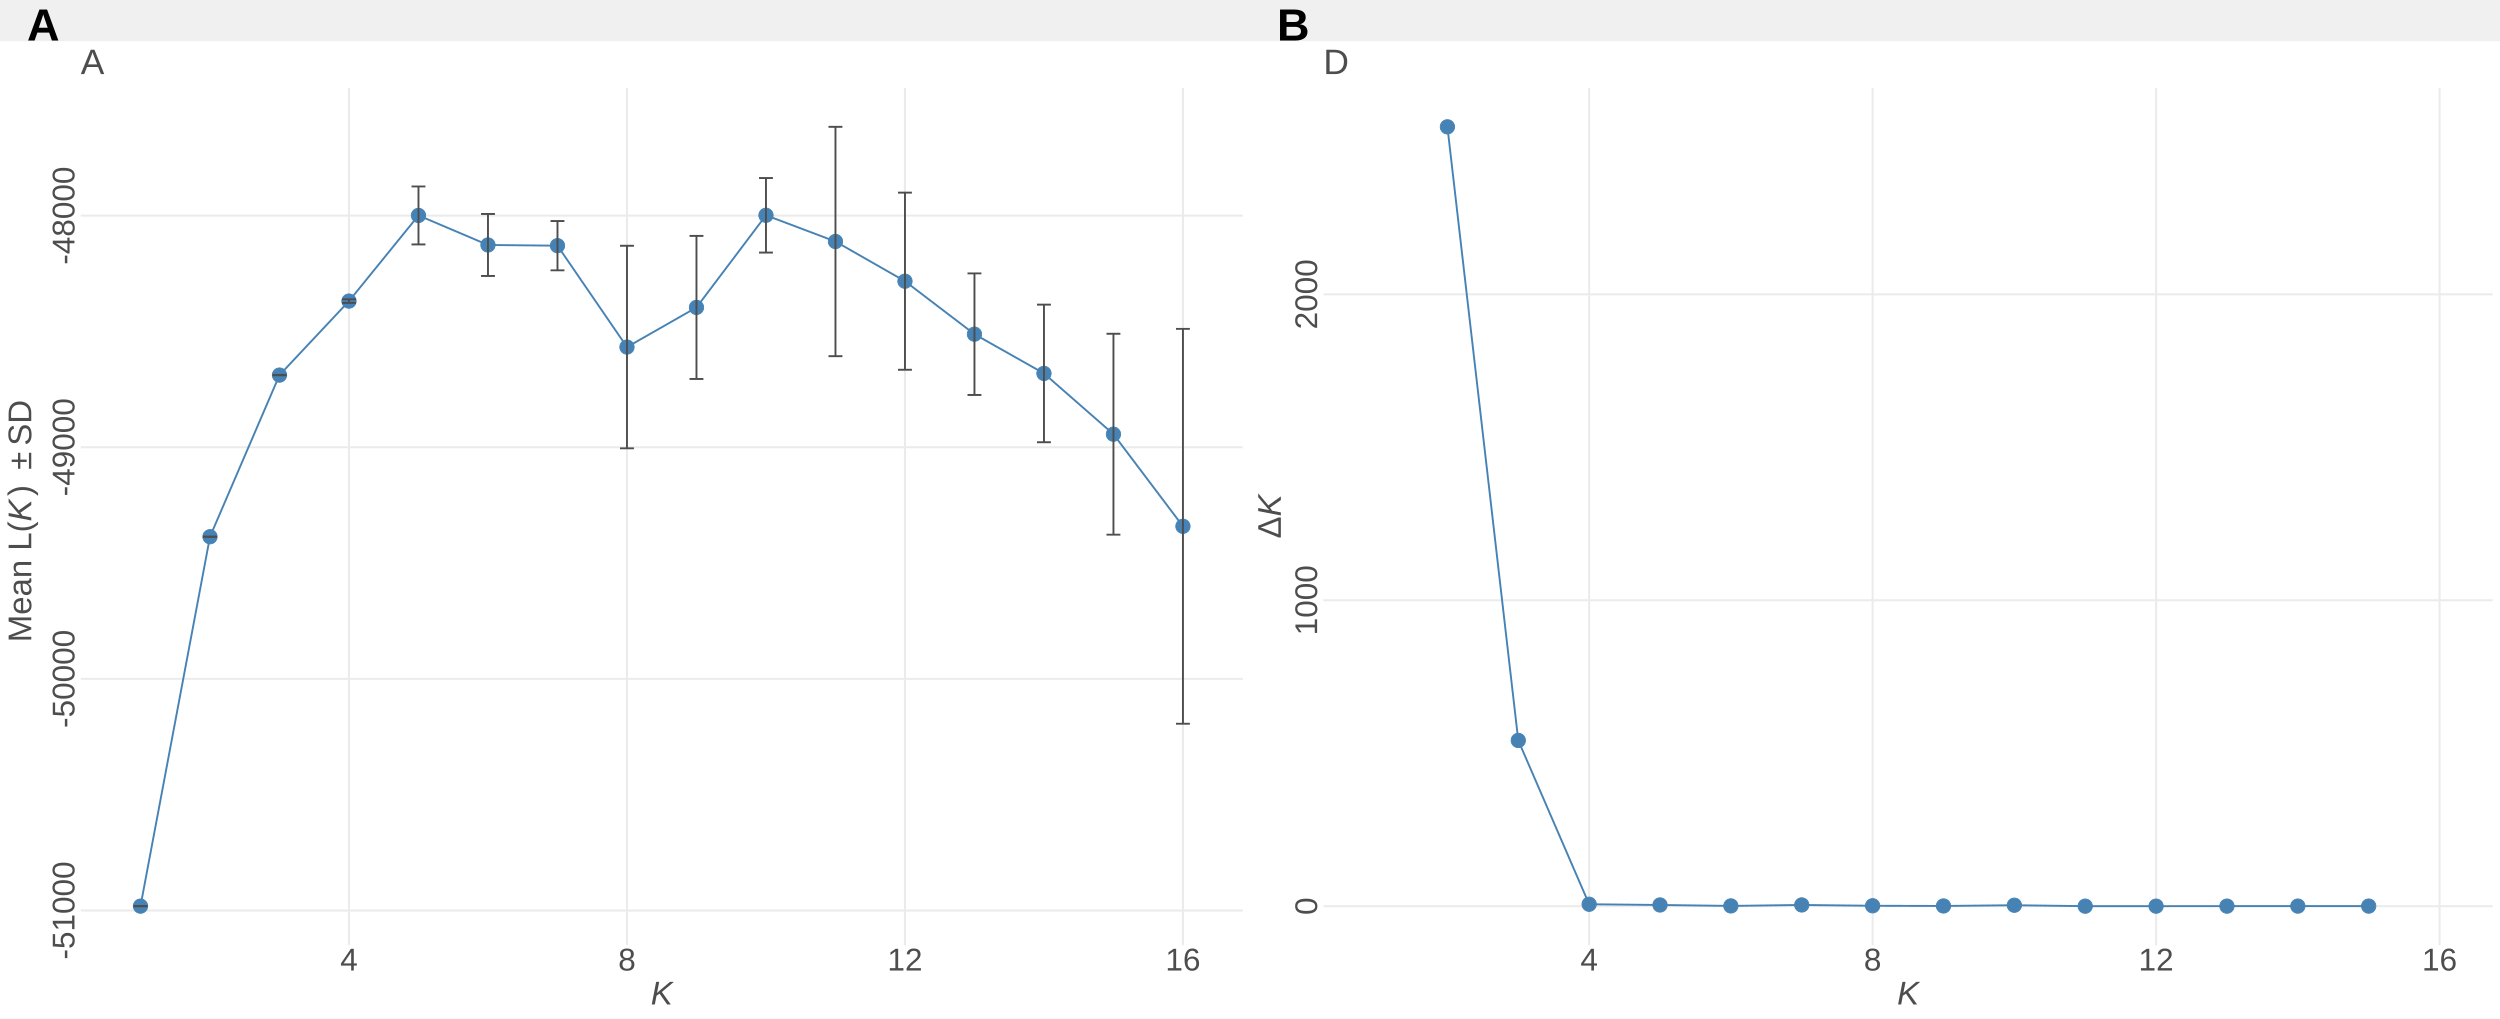
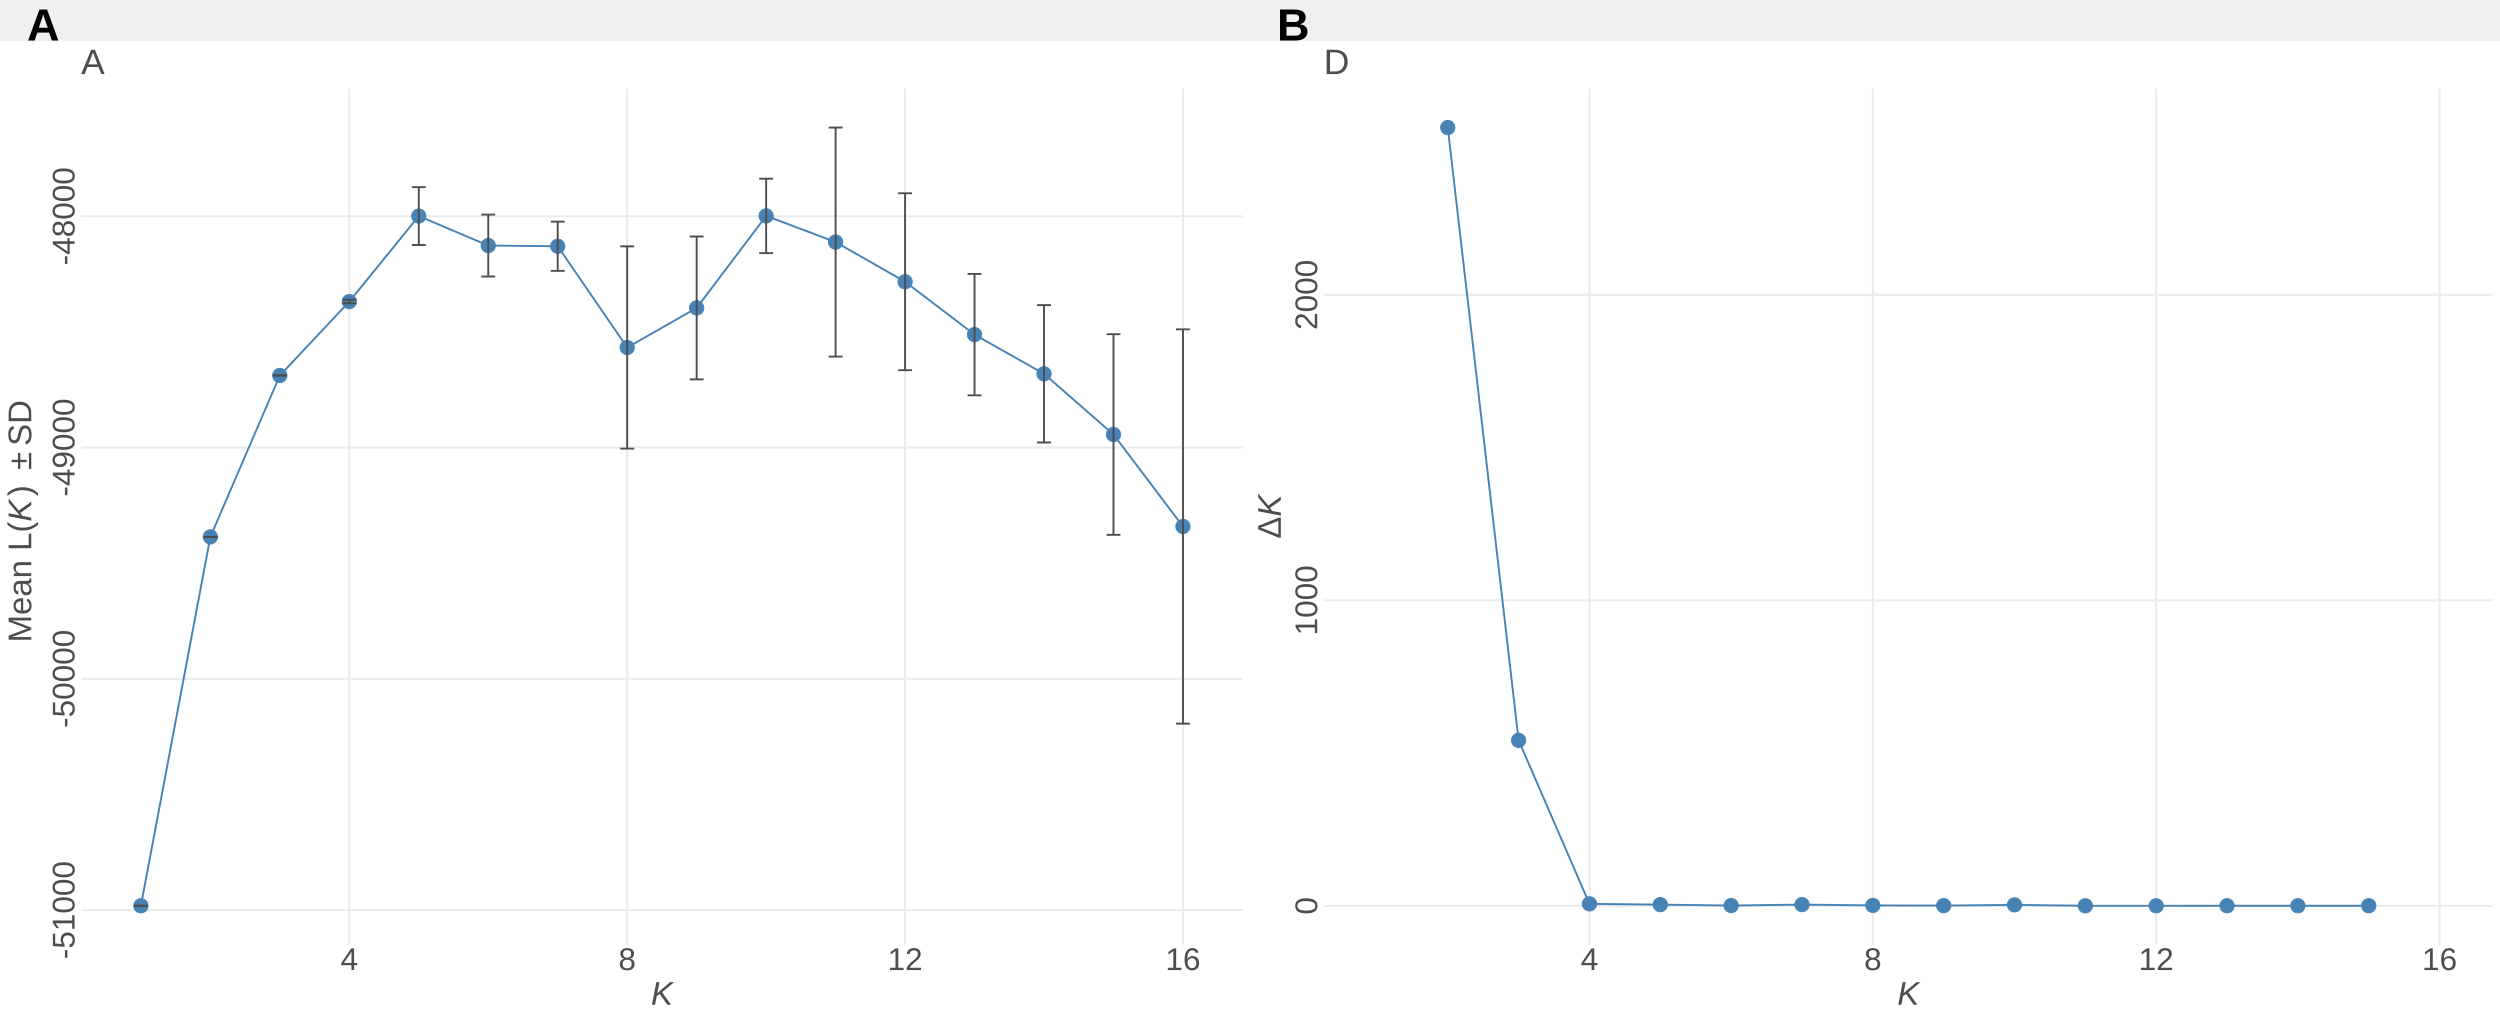
<svg xmlns="http://www.w3.org/2000/svg" width="1944.00pt" height="792.00pt" viewBox="0 0 1944.00 792.00">
  <g class="svglite">
    <defs>
      <style type="text/css">
    .svglite line, .svglite polyline, .svglite polygon, .svglite path, .svglite rect, .svglite circle {
      fill: none;
      stroke: #000000;
      stroke-linecap: round;
      stroke-linejoin: round;
      stroke-miterlimit: 10.00;
    }
    .svglite text {
      white-space: pre;
    }
    .svglite g.glyphgroup path {
      fill: inherit;
      stroke: none;
    }
  </style>
    </defs>
    <rect width="100%" height="100%" style="stroke: none; fill: none;" />
    <defs>
      <clipPath id="cpMC4wMHwxOTQ0LjAwfDAuMDB8NzkyLjAw">
        <rect x="0.00" y="0.00" width="1944.00" height="792.00" />
      </clipPath>
    </defs>
    <g clip-path="url(#cpMC4wMHwxOTQ0LjAwfDAuMDB8NzkyLjAw)">
</g>
    <defs>
      <clipPath id="cpMC4wMHw5NzIuMDB8MzIuMjZ8NzkyLjAw">
-         <rect x="0" y="32.26" width="972.00" height="759.74" />
+         <rect x="0.00" y="32.26" width="972.00" height="759.74" />
      </clipPath>
    </defs>
    <g clip-path="url(#cpMC4wMHw5NzIuMDB8MzIuMjZ8NzkyLjAw)">
-       <rect x="0" y="32.26" width="972.00" height="759.74" style="stroke-width: 1.07; stroke: #FFFFFF; fill: #FFFFFF;" />
+       <rect x="0.00" y="32.26" width="972.00" height="759.74" style="stroke-width: 1.07; stroke: #FFFFFF; fill: #FFFFFF;" />
    </g>
    <g clip-path="url(#cpMC4wMHwxOTQ0LjAwfDAuMDB8NzkyLjAw)">
</g>
    <defs>
-       <clipPath id="cpNjIuNzh8OTY2LjMzfDY4LjMzfDczNC45Mw==">
-         <rect x="62.78" y="68.33" width="903.55" height="666.60" />
+       <clipPath id="cpNjMuMTB8OTY2LjMzfDY4Ljk1fDczNC42MQ==">
+         <rect x="63.10" y="68.95" width="903.23" height="665.66" />
      </clipPath>
    </defs>
-     <g clip-path="url(#cpNjIuNzh8OTY2LjMzfDY4LjMzfDczNC45Mw==)">
-       <rect x="62.78" y="68.33" width="903.55" height="666.60" style="stroke-width: 1.07; stroke: none; fill: #FFFFFF;" />
-       <polyline points="62.78,707.99 966.33,707.99 " style="stroke-width: 1.60; stroke: #EBEBEB; stroke-linecap: butt;" />
-       <polyline points="62.78,527.89 966.33,527.89 " style="stroke-width: 1.60; stroke: #EBEBEB; stroke-linecap: butt;" />
-       <polyline points="62.78,347.79 966.33,347.79 " style="stroke-width: 1.60; stroke: #EBEBEB; stroke-linecap: butt;" />
-       <polyline points="62.78,167.69 966.33,167.69 " style="stroke-width: 1.60; stroke: #EBEBEB; stroke-linecap: butt;" />
-       <polyline points="271.37,734.93 271.37,68.33 " style="stroke-width: 1.60; stroke: #EBEBEB; stroke-linecap: butt;" />
-       <polyline points="487.54,734.93 487.54,68.33 " style="stroke-width: 1.60; stroke: #EBEBEB; stroke-linecap: butt;" />
-       <polyline points="703.70,734.93 703.70,68.33 " style="stroke-width: 1.60; stroke: #EBEBEB; stroke-linecap: butt;" />
-       <polyline points="919.86,734.93 919.86,68.33 " style="stroke-width: 1.60; stroke: #EBEBEB; stroke-linecap: butt;" />
-       <polyline points="109.25,704.61 163.29,417.36 217.33,291.67 271.37,234.12 325.41,167.53 379.45,190.49 433.50,191.04 487.54,269.87 541.58,239.06 595.62,167.41 649.66,187.80 703.70,218.66 757.74,259.86 811.78,290.37 865.82,337.64 919.86,409.25 " style="stroke-width: 1.49; stroke: #4682B4; stroke-linecap: butt;" />
-       <circle cx="109.25" cy="704.61" r="5.57" style="stroke-width: 0.71; stroke: #4682B4; fill: #4682B4;" />
-       <circle cx="163.29" cy="417.36" r="5.57" style="stroke-width: 0.71; stroke: #4682B4; fill: #4682B4;" />
-       <circle cx="217.33" cy="291.67" r="5.57" style="stroke-width: 0.71; stroke: #4682B4; fill: #4682B4;" />
-       <circle cx="271.37" cy="234.12" r="5.57" style="stroke-width: 0.71; stroke: #4682B4; fill: #4682B4;" />
-       <circle cx="325.41" cy="167.53" r="5.57" style="stroke-width: 0.71; stroke: #4682B4; fill: #4682B4;" />
-       <circle cx="379.45" cy="190.49" r="5.57" style="stroke-width: 0.71; stroke: #4682B4; fill: #4682B4;" />
-       <circle cx="433.50" cy="191.04" r="5.57" style="stroke-width: 0.71; stroke: #4682B4; fill: #4682B4;" />
-       <circle cx="487.54" cy="269.87" r="5.57" style="stroke-width: 0.71; stroke: #4682B4; fill: #4682B4;" />
-       <circle cx="541.58" cy="239.06" r="5.57" style="stroke-width: 0.71; stroke: #4682B4; fill: #4682B4;" />
-       <circle cx="595.62" cy="167.41" r="5.57" style="stroke-width: 0.71; stroke: #4682B4; fill: #4682B4;" />
-       <circle cx="649.66" cy="187.80" r="5.57" style="stroke-width: 0.71; stroke: #4682B4; fill: #4682B4;" />
-       <circle cx="703.70" cy="218.66" r="5.57" style="stroke-width: 0.71; stroke: #4682B4; fill: #4682B4;" />
-       <circle cx="757.74" cy="259.86" r="5.57" style="stroke-width: 0.71; stroke: #4682B4; fill: #4682B4;" />
-       <circle cx="811.78" cy="290.37" r="5.57" style="stroke-width: 0.71; stroke: #4682B4; fill: #4682B4;" />
-       <circle cx="865.82" cy="337.64" r="5.57" style="stroke-width: 0.71; stroke: #4682B4; fill: #4682B4;" />
-       <circle cx="919.86" cy="409.25" r="5.57" style="stroke-width: 0.71; stroke: #4682B4; fill: #4682B4;" />
-       <polyline points="103.85,704.59 114.66,704.59 " style="stroke-width: 1.49; stroke: #4D4D4D; stroke-linecap: butt;" />
-       <polyline points="109.25,704.59 109.25,704.63 " style="stroke-width: 1.49; stroke: #4D4D4D; stroke-linecap: butt;" />
-       <polyline points="103.85,704.63 114.66,704.63 " style="stroke-width: 1.49; stroke: #4D4D4D; stroke-linecap: butt;" />
-       <polyline points="157.89,417.30 168.70,417.30 " style="stroke-width: 1.49; stroke: #4D4D4D; stroke-linecap: butt;" />
-       <polyline points="163.29,417.30 163.29,417.42 " style="stroke-width: 1.49; stroke: #4D4D4D; stroke-linecap: butt;" />
-       <polyline points="157.89,417.42 168.70,417.42 " style="stroke-width: 1.49; stroke: #4D4D4D; stroke-linecap: butt;" />
-       <polyline points="211.93,291.54 222.74,291.54 " style="stroke-width: 1.49; stroke: #4D4D4D; stroke-linecap: butt;" />
-       <polyline points="217.33,291.54 217.33,291.79 " style="stroke-width: 1.49; stroke: #4D4D4D; stroke-linecap: butt;" />
-       <polyline points="211.93,291.79 222.74,291.79 " style="stroke-width: 1.49; stroke: #4D4D4D; stroke-linecap: butt;" />
-       <polyline points="265.97,232.71 276.78,232.71 " style="stroke-width: 1.49; stroke: #4D4D4D; stroke-linecap: butt;" />
-       <polyline points="271.37,232.71 271.37,235.52 " style="stroke-width: 1.49; stroke: #4D4D4D; stroke-linecap: butt;" />
-       <polyline points="265.97,235.52 276.78,235.52 " style="stroke-width: 1.49; stroke: #4D4D4D; stroke-linecap: butt;" />
-       <polyline points="320.01,144.99 330.82,144.99 " style="stroke-width: 1.49; stroke: #4D4D4D; stroke-linecap: butt;" />
-       <polyline points="325.41,144.99 325.41,190.07 " style="stroke-width: 1.49; stroke: #4D4D4D; stroke-linecap: butt;" />
-       <polyline points="320.01,190.07 330.82,190.07 " style="stroke-width: 1.49; stroke: #4D4D4D; stroke-linecap: butt;" />
-       <polyline points="374.05,166.38 384.86,166.38 " style="stroke-width: 1.49; stroke: #4D4D4D; stroke-linecap: butt;" />
-       <polyline points="379.45,166.38 379.45,214.60 " style="stroke-width: 1.49; stroke: #4D4D4D; stroke-linecap: butt;" />
-       <polyline points="374.05,214.60 384.86,214.60 " style="stroke-width: 1.49; stroke: #4D4D4D; stroke-linecap: butt;" />
-       <polyline points="428.09,171.86 438.90,171.86 " style="stroke-width: 1.49; stroke: #4D4D4D; stroke-linecap: butt;" />
-       <polyline points="433.50,171.86 433.50,210.21 " style="stroke-width: 1.49; stroke: #4D4D4D; stroke-linecap: butt;" />
-       <polyline points="428.09,210.21 438.90,210.21 " style="stroke-width: 1.49; stroke: #4D4D4D; stroke-linecap: butt;" />
-       <polyline points="482.13,191.12 492.94,191.12 " style="stroke-width: 1.49; stroke: #4D4D4D; stroke-linecap: butt;" />
-       <polyline points="487.54,191.12 487.54,348.62 " style="stroke-width: 1.49; stroke: #4D4D4D; stroke-linecap: butt;" />
-       <polyline points="482.13,348.62 492.94,348.62 " style="stroke-width: 1.49; stroke: #4D4D4D; stroke-linecap: butt;" />
-       <polyline points="536.17,183.45 546.98,183.45 " style="stroke-width: 1.49; stroke: #4D4D4D; stroke-linecap: butt;" />
-       <polyline points="541.58,183.45 541.58,294.68 " style="stroke-width: 1.49; stroke: #4D4D4D; stroke-linecap: butt;" />
-       <polyline points="536.17,294.68 546.98,294.68 " style="stroke-width: 1.49; stroke: #4D4D4D; stroke-linecap: butt;" />
-       <polyline points="590.21,138.43 601.02,138.43 " style="stroke-width: 1.49; stroke: #4D4D4D; stroke-linecap: butt;" />
-       <polyline points="595.62,138.43 595.62,196.39 " style="stroke-width: 1.49; stroke: #4D4D4D; stroke-linecap: butt;" />
-       <polyline points="590.21,196.39 601.02,196.39 " style="stroke-width: 1.49; stroke: #4D4D4D; stroke-linecap: butt;" />
-       <polyline points="644.25,98.63 655.06,98.63 " style="stroke-width: 1.49; stroke: #4D4D4D; stroke-linecap: butt;" />
-       <polyline points="649.66,98.63 649.66,276.97 " style="stroke-width: 1.49; stroke: #4D4D4D; stroke-linecap: butt;" />
-       <polyline points="644.25,276.97 655.06,276.97 " style="stroke-width: 1.49; stroke: #4D4D4D; stroke-linecap: butt;" />
-       <polyline points="698.29,149.78 709.10,149.78 " style="stroke-width: 1.49; stroke: #4D4D4D; stroke-linecap: butt;" />
-       <polyline points="703.70,149.78 703.70,287.54 " style="stroke-width: 1.49; stroke: #4D4D4D; stroke-linecap: butt;" />
-       <polyline points="698.29,287.54 709.10,287.54 " style="stroke-width: 1.49; stroke: #4D4D4D; stroke-linecap: butt;" />
-       <polyline points="752.33,212.59 763.14,212.59 " style="stroke-width: 1.49; stroke: #4D4D4D; stroke-linecap: butt;" />
-       <polyline points="757.74,212.59 757.74,307.13 " style="stroke-width: 1.49; stroke: #4D4D4D; stroke-linecap: butt;" />
-       <polyline points="752.33,307.13 763.14,307.13 " style="stroke-width: 1.49; stroke: #4D4D4D; stroke-linecap: butt;" />
-       <polyline points="806.37,236.88 817.18,236.88 " style="stroke-width: 1.49; stroke: #4D4D4D; stroke-linecap: butt;" />
-       <polyline points="811.78,236.88 811.78,343.87 " style="stroke-width: 1.49; stroke: #4D4D4D; stroke-linecap: butt;" />
-       <polyline points="806.37,343.87 817.18,343.87 " style="stroke-width: 1.49; stroke: #4D4D4D; stroke-linecap: butt;" />
-       <polyline points="860.41,259.52 871.22,259.52 " style="stroke-width: 1.49; stroke: #4D4D4D; stroke-linecap: butt;" />
-       <polyline points="865.82,259.52 865.82,415.76 " style="stroke-width: 1.49; stroke: #4D4D4D; stroke-linecap: butt;" />
-       <polyline points="860.41,415.76 871.22,415.76 " style="stroke-width: 1.49; stroke: #4D4D4D; stroke-linecap: butt;" />
-       <polyline points="914.45,255.73 925.26,255.73 " style="stroke-width: 1.49; stroke: #4D4D4D; stroke-linecap: butt;" />
-       <polyline points="919.86,255.73 919.86,562.77 " style="stroke-width: 1.49; stroke: #4D4D4D; stroke-linecap: butt;" />
-       <polyline points="914.45,562.77 925.26,562.77 " style="stroke-width: 1.49; stroke: #4D4D4D; stroke-linecap: butt;" />
+     <g clip-path="url(#cpNjMuMTB8OTY2LjMzfDY4Ljk1fDczNC42MQ==)">
+       <rect x="63.10" y="68.95" width="903.23" height="665.66" style="stroke-width: 1.07; stroke: none; fill: #FFFFFF;" />
+       <polyline points="63.10,707.71 966.33,707.71 " style="stroke-width: 1.60; stroke: #EBEBEB; stroke-linecap: butt;" />
+       <polyline points="63.10,527.86 966.33,527.86 " style="stroke-width: 1.60; stroke: #EBEBEB; stroke-linecap: butt;" />
+       <polyline points="63.10,348.02 966.33,348.02 " style="stroke-width: 1.60; stroke: #EBEBEB; stroke-linecap: butt;" />
+       <polyline points="63.10,168.17 966.33,168.17 " style="stroke-width: 1.60; stroke: #EBEBEB; stroke-linecap: butt;" />
+       <polyline points="271.62,734.61 271.62,68.95 " style="stroke-width: 1.60; stroke: #EBEBEB; stroke-linecap: butt;" />
+       <polyline points="487.70,734.61 487.70,68.95 " style="stroke-width: 1.60; stroke: #EBEBEB; stroke-linecap: butt;" />
+       <polyline points="703.79,734.61 703.79,68.95 " style="stroke-width: 1.60; stroke: #EBEBEB; stroke-linecap: butt;" />
+       <polyline points="919.87,734.61 919.87,68.95 " style="stroke-width: 1.60; stroke: #EBEBEB; stroke-linecap: butt;" />
+       <polyline points="109.56,704.33 163.58,417.49 217.60,291.98 271.62,234.51 325.64,168.02 379.66,190.94 433.68,191.49 487.70,270.21 541.73,239.45 595.75,167.89 649.77,188.25 703.79,219.07 757.81,260.21 811.83,290.68 865.85,337.88 919.87,409.39 " style="stroke-width: 1.49; stroke: #4682B4; stroke-linecap: butt;" />
+       <circle cx="109.56" cy="704.33" r="5.57" style="stroke-width: 0.71; stroke: #4682B4; fill: #4682B4;" />
+       <circle cx="163.58" cy="417.49" r="5.57" style="stroke-width: 0.71; stroke: #4682B4; fill: #4682B4;" />
+       <circle cx="217.60" cy="291.98" r="5.57" style="stroke-width: 0.71; stroke: #4682B4; fill: #4682B4;" />
+       <circle cx="271.62" cy="234.51" r="5.57" style="stroke-width: 0.71; stroke: #4682B4; fill: #4682B4;" />
+       <circle cx="325.64" cy="168.02" r="5.57" style="stroke-width: 0.71; stroke: #4682B4; fill: #4682B4;" />
+       <circle cx="379.66" cy="190.94" r="5.57" style="stroke-width: 0.71; stroke: #4682B4; fill: #4682B4;" />
+       <circle cx="433.68" cy="191.49" r="5.57" style="stroke-width: 0.71; stroke: #4682B4; fill: #4682B4;" />
+       <circle cx="487.70" cy="270.21" r="5.57" style="stroke-width: 0.71; stroke: #4682B4; fill: #4682B4;" />
+       <circle cx="541.73" cy="239.45" r="5.57" style="stroke-width: 0.71; stroke: #4682B4; fill: #4682B4;" />
+       <circle cx="595.75" cy="167.89" r="5.57" style="stroke-width: 0.71; stroke: #4682B4; fill: #4682B4;" />
+       <circle cx="649.77" cy="188.25" r="5.57" style="stroke-width: 0.71; stroke: #4682B4; fill: #4682B4;" />
+       <circle cx="703.79" cy="219.07" r="5.57" style="stroke-width: 0.71; stroke: #4682B4; fill: #4682B4;" />
+       <circle cx="757.81" cy="260.21" r="5.57" style="stroke-width: 0.71; stroke: #4682B4; fill: #4682B4;" />
+       <circle cx="811.83" cy="290.68" r="5.57" style="stroke-width: 0.71; stroke: #4682B4; fill: #4682B4;" />
+       <circle cx="865.85" cy="337.88" r="5.57" style="stroke-width: 0.71; stroke: #4682B4; fill: #4682B4;" />
+       <circle cx="919.87" cy="409.39" r="5.57" style="stroke-width: 0.71; stroke: #4682B4; fill: #4682B4;" />
+       <polyline points="104.16,704.31 114.96,704.31 " style="stroke-width: 1.49; stroke: #4D4D4D; stroke-linecap: butt;" />
+       <polyline points="109.56,704.31 109.56,704.35 " style="stroke-width: 1.49; stroke: #4D4D4D; stroke-linecap: butt;" />
+       <polyline points="104.16,704.35 114.96,704.35 " style="stroke-width: 1.49; stroke: #4D4D4D; stroke-linecap: butt;" />
+       <polyline points="158.18,417.43 168.98,417.43 " style="stroke-width: 1.49; stroke: #4D4D4D; stroke-linecap: butt;" />
+       <polyline points="163.58,417.43 163.58,417.55 " style="stroke-width: 1.49; stroke: #4D4D4D; stroke-linecap: butt;" />
+       <polyline points="158.18,417.55 168.98,417.55 " style="stroke-width: 1.49; stroke: #4D4D4D; stroke-linecap: butt;" />
+       <polyline points="212.20,291.85 223.00,291.85 " style="stroke-width: 1.49; stroke: #4D4D4D; stroke-linecap: butt;" />
+       <polyline points="217.60,291.85 217.60,292.10 " style="stroke-width: 1.49; stroke: #4D4D4D; stroke-linecap: butt;" />
+       <polyline points="212.20,292.10 223.00,292.10 " style="stroke-width: 1.49; stroke: #4D4D4D; stroke-linecap: butt;" />
+       <polyline points="266.22,233.10 277.02,233.10 " style="stroke-width: 1.49; stroke: #4D4D4D; stroke-linecap: butt;" />
+       <polyline points="271.62,233.10 271.62,235.91 " style="stroke-width: 1.49; stroke: #4D4D4D; stroke-linecap: butt;" />
+       <polyline points="266.22,235.91 277.02,235.91 " style="stroke-width: 1.49; stroke: #4D4D4D; stroke-linecap: butt;" />
+       <polyline points="320.24,145.51 331.04,145.51 " style="stroke-width: 1.49; stroke: #4D4D4D; stroke-linecap: butt;" />
+       <polyline points="325.64,145.51 325.64,190.53 " style="stroke-width: 1.49; stroke: #4D4D4D; stroke-linecap: butt;" />
+       <polyline points="320.24,190.53 331.04,190.53 " style="stroke-width: 1.49; stroke: #4D4D4D; stroke-linecap: butt;" />
+       <polyline points="374.26,166.87 385.06,166.87 " style="stroke-width: 1.49; stroke: #4D4D4D; stroke-linecap: butt;" />
+       <polyline points="379.66,166.87 379.66,215.01 " style="stroke-width: 1.49; stroke: #4D4D4D; stroke-linecap: butt;" />
+       <polyline points="374.26,215.01 385.06,215.01 " style="stroke-width: 1.49; stroke: #4D4D4D; stroke-linecap: butt;" />
+       <polyline points="428.28,172.34 439.09,172.34 " style="stroke-width: 1.49; stroke: #4D4D4D; stroke-linecap: butt;" />
+       <polyline points="433.68,172.34 433.68,210.63 " style="stroke-width: 1.49; stroke: #4D4D4D; stroke-linecap: butt;" />
+       <polyline points="428.28,210.63 439.09,210.63 " style="stroke-width: 1.49; stroke: #4D4D4D; stroke-linecap: butt;" />
+       <polyline points="482.30,191.57 493.11,191.57 " style="stroke-width: 1.49; stroke: #4D4D4D; stroke-linecap: butt;" />
+       <polyline points="487.70,191.57 487.70,348.84 " style="stroke-width: 1.49; stroke: #4D4D4D; stroke-linecap: butt;" />
+       <polyline points="482.30,348.84 493.11,348.84 " style="stroke-width: 1.49; stroke: #4D4D4D; stroke-linecap: butt;" />
+       <polyline points="536.32,183.91 547.13,183.91 " style="stroke-width: 1.49; stroke: #4D4D4D; stroke-linecap: butt;" />
+       <polyline points="541.73,183.91 541.73,294.98 " style="stroke-width: 1.49; stroke: #4D4D4D; stroke-linecap: butt;" />
+       <polyline points="536.32,294.98 547.13,294.98 " style="stroke-width: 1.49; stroke: #4D4D4D; stroke-linecap: butt;" />
+       <polyline points="590.34,138.95 601.15,138.95 " style="stroke-width: 1.49; stroke: #4D4D4D; stroke-linecap: butt;" />
+       <polyline points="595.75,138.95 595.75,196.84 " style="stroke-width: 1.49; stroke: #4D4D4D; stroke-linecap: butt;" />
+       <polyline points="590.34,196.84 601.15,196.84 " style="stroke-width: 1.49; stroke: #4D4D4D; stroke-linecap: butt;" />
+       <polyline points="644.37,99.21 655.17,99.21 " style="stroke-width: 1.49; stroke: #4D4D4D; stroke-linecap: butt;" />
+       <polyline points="649.77,99.21 649.77,277.30 " style="stroke-width: 1.49; stroke: #4D4D4D; stroke-linecap: butt;" />
+       <polyline points="644.37,277.30 655.17,277.30 " style="stroke-width: 1.49; stroke: #4D4D4D; stroke-linecap: butt;" />
+       <polyline points="698.39,150.28 709.19,150.28 " style="stroke-width: 1.49; stroke: #4D4D4D; stroke-linecap: butt;" />
+       <polyline points="703.79,150.28 703.79,287.86 " style="stroke-width: 1.49; stroke: #4D4D4D; stroke-linecap: butt;" />
+       <polyline points="698.39,287.86 709.19,287.86 " style="stroke-width: 1.49; stroke: #4D4D4D; stroke-linecap: butt;" />
+       <polyline points="752.41,213.01 763.21,213.01 " style="stroke-width: 1.49; stroke: #4D4D4D; stroke-linecap: butt;" />
+       <polyline points="757.81,213.01 757.81,307.41 " style="stroke-width: 1.49; stroke: #4D4D4D; stroke-linecap: butt;" />
+       <polyline points="752.41,307.41 763.21,307.41 " style="stroke-width: 1.49; stroke: #4D4D4D; stroke-linecap: butt;" />
+       <polyline points="806.43,237.26 817.23,237.26 " style="stroke-width: 1.49; stroke: #4D4D4D; stroke-linecap: butt;" />
+       <polyline points="811.83,237.26 811.83,344.10 " style="stroke-width: 1.49; stroke: #4D4D4D; stroke-linecap: butt;" />
+       <polyline points="806.43,344.10 817.23,344.10 " style="stroke-width: 1.49; stroke: #4D4D4D; stroke-linecap: butt;" />
+       <polyline points="860.45,259.87 871.25,259.87 " style="stroke-width: 1.49; stroke: #4D4D4D; stroke-linecap: butt;" />
+       <polyline points="865.85,259.87 865.85,415.90 " style="stroke-width: 1.49; stroke: #4D4D4D; stroke-linecap: butt;" />
+       <polyline points="860.45,415.90 871.25,415.90 " style="stroke-width: 1.49; stroke: #4D4D4D; stroke-linecap: butt;" />
+       <polyline points="914.47,256.09 925.27,256.09 " style="stroke-width: 1.49; stroke: #4D4D4D; stroke-linecap: butt;" />
+       <polyline points="919.87,256.09 919.87,562.69 " style="stroke-width: 1.49; stroke: #4D4D4D; stroke-linecap: butt;" />
+       <polyline points="914.47,562.69 925.27,562.69 " style="stroke-width: 1.49; stroke: #4D4D4D; stroke-linecap: butt;" />
    </g>
    <g clip-path="url(#cpMC4wMHwxOTQ0LjAwfDAuMDB8NzkyLjAw)">
-       <text transform="translate(57.90,707.99) rotate(-90)" text-anchor="middle" style="font-size: 24.50px;fill: #4D4D4D; font-family: &quot;Arial&quot;;" textLength="76.28px" lengthAdjust="spacingAndGlyphs">-51000</text>
-       <text transform="translate(57.90,527.89) rotate(-90)" text-anchor="middle" style="font-size: 24.50px;fill: #4D4D4D; font-family: &quot;Arial&quot;;" textLength="76.28px" lengthAdjust="spacingAndGlyphs">-50000</text>
-       <text transform="translate(57.90,347.79) rotate(-90)" text-anchor="middle" style="font-size: 24.50px;fill: #4D4D4D; font-family: &quot;Arial&quot;;" textLength="76.28px" lengthAdjust="spacingAndGlyphs">-49000</text>
-       <text transform="translate(57.90,167.69) rotate(-90)" text-anchor="middle" style="font-size: 24.50px;fill: #4D4D4D; font-family: &quot;Arial&quot;;" textLength="76.28px" lengthAdjust="spacingAndGlyphs">-48000</text>
-       <text x="271.37" y="754.66" text-anchor="middle" style="font-size: 24.50px;fill: #4D4D4D; font-family: &quot;Arial&quot;;" textLength="13.62px" lengthAdjust="spacingAndGlyphs">4</text>
-       <text x="487.54" y="754.66" text-anchor="middle" style="font-size: 24.50px;fill: #4D4D4D; font-family: &quot;Arial&quot;;" textLength="13.62px" lengthAdjust="spacingAndGlyphs">8</text>
-       <text x="703.70" y="754.66" text-anchor="middle" style="font-size: 24.50px;fill: #4D4D4D; font-family: &quot;Arial&quot;;" textLength="27.25px" lengthAdjust="spacingAndGlyphs">12</text>
-       <text x="919.86" y="754.66" text-anchor="middle" style="font-size: 24.50px;fill: #4D4D4D; font-family: &quot;Arial&quot;;" textLength="27.25px" lengthAdjust="spacingAndGlyphs">16</text>
-       <text x="506.02" y="781.09" style="font-size: 25.60px; font-style: italic;fill: #4D4D4D; font-family: &quot;Arial&quot;;" textLength="17.08px" lengthAdjust="spacingAndGlyphs">K</text>
-       <text transform="translate(24.31,499.38) rotate(-90)" style="font-size: 25.60px;fill: #4D4D4D; font-family: &quot;Arial&quot;;" textLength="93.88px" lengthAdjust="spacingAndGlyphs">Mean L(</text>
-       <text transform="translate(24.31,405.51) rotate(-90)" style="font-size: 25.60px; font-style: italic;fill: #4D4D4D; font-family: &quot;Arial&quot;;" textLength="17.08px" lengthAdjust="spacingAndGlyphs">K</text>
-       <text transform="translate(24.31,385.69) rotate(-90)" style="font-size: 25.60px;fill: #4D4D4D; font-family: &quot;Arial&quot;;" textLength="15.62px" lengthAdjust="spacingAndGlyphs">) </text>
-       <text transform="translate(24.31,365.33) rotate(-90)" style="font-size: 25.60px;fill: #4D4D4D; font-family: &quot;Arial&quot;;" textLength="14.05px" lengthAdjust="spacingAndGlyphs">±</text>
-       <text transform="translate(24.31,346.54) rotate(-90)" style="font-size: 25.60px;fill: #4D4D4D; font-family: &quot;Arial&quot;;" textLength="42.67px" lengthAdjust="spacingAndGlyphs"> SD</text>
-       <text x="62.78" y="57.61" style="font-size: 27.50px;fill: #4D4D4D; font-family: &quot;Arial&quot;;" textLength="18.34px" lengthAdjust="spacingAndGlyphs">A</text>
+       <text transform="translate(57.96,707.71) rotate(-90)" text-anchor="middle" style="font-size: 24.50px;fill: #4D4D4D; font-family: &quot;Arial&quot;;" textLength="76.28px" lengthAdjust="spacingAndGlyphs">-51000</text>
+       <text transform="translate(57.96,527.86) rotate(-90)" text-anchor="middle" style="font-size: 24.50px;fill: #4D4D4D; font-family: &quot;Arial&quot;;" textLength="76.28px" lengthAdjust="spacingAndGlyphs">-50000</text>
+       <text transform="translate(57.96,348.02) rotate(-90)" text-anchor="middle" style="font-size: 24.50px;fill: #4D4D4D; font-family: &quot;Arial&quot;;" textLength="76.28px" lengthAdjust="spacingAndGlyphs">-49000</text>
+       <text transform="translate(57.96,168.17) rotate(-90)" text-anchor="middle" style="font-size: 24.50px;fill: #4D4D4D; font-family: &quot;Arial&quot;;" textLength="76.28px" lengthAdjust="spacingAndGlyphs">-48000</text>
+       <text x="271.62" y="754.34" text-anchor="middle" style="font-size: 24.50px;fill: #4D4D4D; font-family: &quot;Arial&quot;;" textLength="13.62px" lengthAdjust="spacingAndGlyphs">4</text>
+       <text x="487.70" y="754.34" text-anchor="middle" style="font-size: 24.50px;fill: #4D4D4D; font-family: &quot;Arial&quot;;" textLength="13.62px" lengthAdjust="spacingAndGlyphs">8</text>
+       <text x="703.79" y="754.34" text-anchor="middle" style="font-size: 24.50px;fill: #4D4D4D; font-family: &quot;Arial&quot;;" textLength="27.25px" lengthAdjust="spacingAndGlyphs">12</text>
+       <text x="919.87" y="754.34" text-anchor="middle" style="font-size: 24.50px;fill: #4D4D4D; font-family: &quot;Arial&quot;;" textLength="27.25px" lengthAdjust="spacingAndGlyphs">16</text>
+       <text x="506.18" y="781.31" style="font-size: 25.60px; font-style: italic;fill: #4D4D4D; font-family: &quot;Arial&quot;;" textLength="17.08px" lengthAdjust="spacingAndGlyphs">K</text>
+       <text transform="translate(24.31,499.54) rotate(-90)" style="font-size: 25.60px;fill: #4D4D4D; font-family: &quot;Arial&quot;;" textLength="93.88px" lengthAdjust="spacingAndGlyphs">Mean L(</text>
+       <text transform="translate(24.31,405.66) rotate(-90)" style="font-size: 25.60px; font-style: italic;fill: #4D4D4D; font-family: &quot;Arial&quot;;" textLength="17.08px" lengthAdjust="spacingAndGlyphs">K</text>
+       <text transform="translate(24.31,385.84) rotate(-90)" style="font-size: 25.60px;fill: #4D4D4D; font-family: &quot;Arial&quot;;" textLength="15.62px" lengthAdjust="spacingAndGlyphs">) </text>
+       <text transform="translate(24.31,365.48) rotate(-90)" style="font-size: 25.60px;fill: #4D4D4D; font-family: &quot;Arial&quot;;" textLength="14.05px" lengthAdjust="spacingAndGlyphs">±</text>
+       <text transform="translate(24.31,346.69) rotate(-90)" style="font-size: 25.60px;fill: #4D4D4D; font-family: &quot;Arial&quot;;" textLength="42.67px" lengthAdjust="spacingAndGlyphs"> SD</text>
+       <text x="63.10" y="57.61" style="font-size: 27.50px;fill: #4D4D4D; font-family: &quot;Arial&quot;;" textLength="18.34px" lengthAdjust="spacingAndGlyphs">A</text>
      <text x="21.00" y="31.51" style="font-size: 35.00px; font-weight: bold; font-family: &quot;Arial&quot;;" textLength="25.28px" lengthAdjust="spacingAndGlyphs">A</text>
    </g>
    <defs>
      <clipPath id="cpOTcyLjAwfDE5NDQuMDB8MzIuMjZ8NzkyLjAw">
        <rect x="972.00" y="32.26" width="972.00" height="759.74" />
      </clipPath>
    </defs>
    <g clip-path="url(#cpOTcyLjAwfDE5NDQuMDB8MzIuMjZ8NzkyLjAw)">
      <rect x="972.00" y="32.26" width="972.00" height="759.74" style="stroke-width: 1.07; stroke: #FFFFFF; fill: #FFFFFF;" />
    </g>
    <g clip-path="url(#cpMC4wMHwxOTQ0LjAwfDAuMDB8NzkyLjAw)">
</g>
    <defs>
-       <clipPath id="cpMTAyOS4wN3wxOTM4LjMzfDY4LjMzfDczNC45Mw==">
-         <rect x="1029.07" y="68.33" width="909.26" height="666.60" />
+       <clipPath id="cpMTAyOS4zOXwxOTM4LjMzfDY4Ljk1fDczNC42MQ==">
+         <rect x="1029.39" y="68.95" width="908.94" height="665.66" />
      </clipPath>
    </defs>
-     <g clip-path="url(#cpMTAyOS4wN3wxOTM4LjMzfDY4LjMzfDczNC45Mw==)">
-       <rect x="1029.07" y="68.33" width="909.26" height="666.60" style="stroke-width: 1.07; stroke: none; fill: #FFFFFF;" />
-       <polyline points="1029.07,704.66 1938.33,704.66 " style="stroke-width: 1.60; stroke: #EBEBEB; stroke-linecap: butt;" />
-       <polyline points="1029.07,466.77 1938.33,466.77 " style="stroke-width: 1.60; stroke: #EBEBEB; stroke-linecap: butt;" />
-       <polyline points="1029.07,228.87 1938.33,228.87 " style="stroke-width: 1.60; stroke: #EBEBEB; stroke-linecap: butt;" />
-       <polyline points="1235.72,734.93 1235.72,68.33 " style="stroke-width: 1.60; stroke: #EBEBEB; stroke-linecap: butt;" />
-       <polyline points="1456.15,734.93 1456.15,68.33 " style="stroke-width: 1.60; stroke: #EBEBEB; stroke-linecap: butt;" />
-       <polyline points="1676.57,734.93 1676.57,68.33 " style="stroke-width: 1.60; stroke: #EBEBEB; stroke-linecap: butt;" />
-       <polyline points="1897.00,734.93 1897.00,68.33 " style="stroke-width: 1.60; stroke: #EBEBEB; stroke-linecap: butt;" />
-       <polyline points="1125.51,98.63 1180.61,575.77 1235.72,703.13 1290.83,703.71 1345.93,704.44 1401.04,703.69 1456.15,704.33 1511.25,704.48 1566.36,703.90 1621.47,704.63 1676.57,704.62 1731.68,704.60 1786.79,704.58 1841.89,704.58 " style="stroke-width: 1.49; stroke: #4682B4; stroke-linecap: butt;" />
-       <circle cx="1125.51" cy="98.63" r="5.57" style="stroke-width: 0.71; stroke: #4682B4; fill: #4682B4;" />
-       <circle cx="1180.61" cy="575.77" r="5.57" style="stroke-width: 0.71; stroke: #4682B4; fill: #4682B4;" />
-       <circle cx="1235.72" cy="703.13" r="5.57" style="stroke-width: 0.71; stroke: #4682B4; fill: #4682B4;" />
-       <circle cx="1290.83" cy="703.71" r="5.57" style="stroke-width: 0.71; stroke: #4682B4; fill: #4682B4;" />
-       <circle cx="1345.93" cy="704.44" r="5.57" style="stroke-width: 0.71; stroke: #4682B4; fill: #4682B4;" />
-       <circle cx="1401.04" cy="703.69" r="5.57" style="stroke-width: 0.71; stroke: #4682B4; fill: #4682B4;" />
-       <circle cx="1456.15" cy="704.33" r="5.57" style="stroke-width: 0.71; stroke: #4682B4; fill: #4682B4;" />
-       <circle cx="1511.25" cy="704.48" r="5.57" style="stroke-width: 0.71; stroke: #4682B4; fill: #4682B4;" />
-       <circle cx="1566.36" cy="703.90" r="5.57" style="stroke-width: 0.71; stroke: #4682B4; fill: #4682B4;" />
-       <circle cx="1621.47" cy="704.63" r="5.57" style="stroke-width: 0.71; stroke: #4682B4; fill: #4682B4;" />
-       <circle cx="1676.57" cy="704.62" r="5.57" style="stroke-width: 0.71; stroke: #4682B4; fill: #4682B4;" />
-       <circle cx="1731.68" cy="704.60" r="5.57" style="stroke-width: 0.71; stroke: #4682B4; fill: #4682B4;" />
-       <circle cx="1786.79" cy="704.58" r="5.57" style="stroke-width: 0.71; stroke: #4682B4; fill: #4682B4;" />
-       <circle cx="1841.89" cy="704.58" r="5.57" style="stroke-width: 0.71; stroke: #4682B4; fill: #4682B4;" />
+     <g clip-path="url(#cpMTAyOS4zOXwxOTM4LjMzfDY4Ljk1fDczNC42MQ==)">
+       <rect x="1029.39" y="68.95" width="908.94" height="665.66" style="stroke-width: 1.07; stroke: none; fill: #FFFFFF;" />
+       <polyline points="1029.39,704.38 1938.33,704.38 " style="stroke-width: 1.60; stroke: #EBEBEB; stroke-linecap: butt;" />
+       <polyline points="1029.39,466.83 1938.33,466.83 " style="stroke-width: 1.60; stroke: #EBEBEB; stroke-linecap: butt;" />
+       <polyline points="1029.39,229.27 1938.33,229.27 " style="stroke-width: 1.60; stroke: #EBEBEB; stroke-linecap: butt;" />
+       <polyline points="1235.97,734.61 1235.97,68.95 " style="stroke-width: 1.60; stroke: #EBEBEB; stroke-linecap: butt;" />
+       <polyline points="1456.32,734.61 1456.32,68.95 " style="stroke-width: 1.60; stroke: #EBEBEB; stroke-linecap: butt;" />
+       <polyline points="1676.67,734.61 1676.67,68.95 " style="stroke-width: 1.60; stroke: #EBEBEB; stroke-linecap: butt;" />
+       <polyline points="1897.02,734.61 1897.02,68.95 " style="stroke-width: 1.60; stroke: #EBEBEB; stroke-linecap: butt;" />
+       <polyline points="1125.79,99.21 1180.88,575.68 1235.97,702.85 1291.05,703.44 1346.14,704.16 1401.23,703.41 1456.32,704.05 1511.40,704.21 1566.49,703.63 1621.58,704.35 1676.67,704.35 1731.75,704.33 1786.84,704.31 1841.93,704.31 " style="stroke-width: 1.49; stroke: #4682B4; stroke-linecap: butt;" />
+       <circle cx="1125.79" cy="99.21" r="5.57" style="stroke-width: 0.71; stroke: #4682B4; fill: #4682B4;" />
+       <circle cx="1180.88" cy="575.68" r="5.57" style="stroke-width: 0.71; stroke: #4682B4; fill: #4682B4;" />
+       <circle cx="1235.97" cy="702.85" r="5.57" style="stroke-width: 0.71; stroke: #4682B4; fill: #4682B4;" />
+       <circle cx="1291.05" cy="703.44" r="5.57" style="stroke-width: 0.71; stroke: #4682B4; fill: #4682B4;" />
+       <circle cx="1346.14" cy="704.16" r="5.57" style="stroke-width: 0.71; stroke: #4682B4; fill: #4682B4;" />
+       <circle cx="1401.23" cy="703.41" r="5.57" style="stroke-width: 0.71; stroke: #4682B4; fill: #4682B4;" />
+       <circle cx="1456.32" cy="704.05" r="5.57" style="stroke-width: 0.71; stroke: #4682B4; fill: #4682B4;" />
+       <circle cx="1511.40" cy="704.21" r="5.57" style="stroke-width: 0.71; stroke: #4682B4; fill: #4682B4;" />
+       <circle cx="1566.49" cy="703.63" r="5.57" style="stroke-width: 0.71; stroke: #4682B4; fill: #4682B4;" />
+       <circle cx="1621.58" cy="704.35" r="5.57" style="stroke-width: 0.71; stroke: #4682B4; fill: #4682B4;" />
+       <circle cx="1676.67" cy="704.35" r="5.57" style="stroke-width: 0.71; stroke: #4682B4; fill: #4682B4;" />
+       <circle cx="1731.75" cy="704.33" r="5.57" style="stroke-width: 0.71; stroke: #4682B4; fill: #4682B4;" />
+       <circle cx="1786.84" cy="704.31" r="5.57" style="stroke-width: 0.71; stroke: #4682B4; fill: #4682B4;" />
+       <circle cx="1841.93" cy="704.31" r="5.57" style="stroke-width: 0.71; stroke: #4682B4; fill: #4682B4;" />
    </g>
    <g clip-path="url(#cpMC4wMHwxOTQ0LjAwfDAuMDB8NzkyLjAw)">
-       <text transform="translate(1024.19,704.66) rotate(-90)" text-anchor="middle" style="font-size: 24.50px;fill: #4D4D4D; font-family: &quot;Arial&quot;;" textLength="13.62px" lengthAdjust="spacingAndGlyphs">0</text>
-       <text transform="translate(1024.19,466.77) rotate(-90)" text-anchor="middle" style="font-size: 24.50px;fill: #4D4D4D; font-family: &quot;Arial&quot;;" textLength="54.50px" lengthAdjust="spacingAndGlyphs">1000</text>
-       <text transform="translate(1024.19,228.87) rotate(-90)" text-anchor="middle" style="font-size: 24.50px;fill: #4D4D4D; font-family: &quot;Arial&quot;;" textLength="54.50px" lengthAdjust="spacingAndGlyphs">2000</text>
-       <text x="1235.72" y="754.66" text-anchor="middle" style="font-size: 24.50px;fill: #4D4D4D; font-family: &quot;Arial&quot;;" textLength="13.62px" lengthAdjust="spacingAndGlyphs">4</text>
-       <text x="1456.15" y="754.66" text-anchor="middle" style="font-size: 24.50px;fill: #4D4D4D; font-family: &quot;Arial&quot;;" textLength="13.62px" lengthAdjust="spacingAndGlyphs">8</text>
-       <text x="1676.57" y="754.66" text-anchor="middle" style="font-size: 24.50px;fill: #4D4D4D; font-family: &quot;Arial&quot;;" textLength="27.25px" lengthAdjust="spacingAndGlyphs">12</text>
-       <text x="1897.00" y="754.66" text-anchor="middle" style="font-size: 24.50px;fill: #4D4D4D; font-family: &quot;Arial&quot;;" textLength="27.25px" lengthAdjust="spacingAndGlyphs">16</text>
-       <text x="1475.16" y="781.09" style="font-size: 25.60px; font-style: italic;fill: #4D4D4D; font-family: &quot;Arial&quot;;" textLength="17.08px" lengthAdjust="spacingAndGlyphs">K</text>
-       <text transform="translate(995.99,418.71) rotate(-90)" style="font-size: 25.60px;fill: #4D4D4D; font-family: &quot;Arial&quot;;" textLength="17.09px" lengthAdjust="spacingAndGlyphs">Δ</text>
-       <text transform="translate(995.99,401.61) rotate(-90)" style="font-size: 25.60px; font-style: italic;fill: #4D4D4D; font-family: &quot;Arial&quot;;" textLength="17.08px" lengthAdjust="spacingAndGlyphs">K</text>
-       <text x="1029.07" y="57.61" style="font-size: 27.50px;fill: #4D4D4D; font-family: &quot;Arial&quot;;" textLength="19.86px" lengthAdjust="spacingAndGlyphs">D</text>
+       <text transform="translate(1024.25,704.38) rotate(-90)" text-anchor="middle" style="font-size: 24.50px;fill: #4D4D4D; font-family: &quot;Arial&quot;;" textLength="13.62px" lengthAdjust="spacingAndGlyphs">0</text>
+       <text transform="translate(1024.25,466.83) rotate(-90)" text-anchor="middle" style="font-size: 24.50px;fill: #4D4D4D; font-family: &quot;Arial&quot;;" textLength="54.50px" lengthAdjust="spacingAndGlyphs">1000</text>
+       <text transform="translate(1024.25,229.27) rotate(-90)" text-anchor="middle" style="font-size: 24.50px;fill: #4D4D4D; font-family: &quot;Arial&quot;;" textLength="54.50px" lengthAdjust="spacingAndGlyphs">2000</text>
+       <text x="1235.97" y="754.34" text-anchor="middle" style="font-size: 24.50px;fill: #4D4D4D; font-family: &quot;Arial&quot;;" textLength="13.62px" lengthAdjust="spacingAndGlyphs">4</text>
+       <text x="1456.32" y="754.34" text-anchor="middle" style="font-size: 24.50px;fill: #4D4D4D; font-family: &quot;Arial&quot;;" textLength="13.62px" lengthAdjust="spacingAndGlyphs">8</text>
+       <text x="1676.67" y="754.34" text-anchor="middle" style="font-size: 24.50px;fill: #4D4D4D; font-family: &quot;Arial&quot;;" textLength="27.25px" lengthAdjust="spacingAndGlyphs">12</text>
+       <text x="1897.02" y="754.34" text-anchor="middle" style="font-size: 24.50px;fill: #4D4D4D; font-family: &quot;Arial&quot;;" textLength="27.25px" lengthAdjust="spacingAndGlyphs">16</text>
+       <text x="1475.32" y="781.31" style="font-size: 25.60px; font-style: italic;fill: #4D4D4D; font-family: &quot;Arial&quot;;" textLength="17.08px" lengthAdjust="spacingAndGlyphs">K</text>
+       <text transform="translate(995.99,418.87) rotate(-90)" style="font-size: 25.60px;fill: #4D4D4D; font-family: &quot;Arial&quot;;" textLength="17.09px" lengthAdjust="spacingAndGlyphs">Δ</text>
+       <text transform="translate(995.99,401.77) rotate(-90)" style="font-size: 25.60px; font-style: italic;fill: #4D4D4D; font-family: &quot;Arial&quot;;" textLength="17.08px" lengthAdjust="spacingAndGlyphs">K</text>
+       <text x="1029.39" y="57.61" style="font-size: 27.50px;fill: #4D4D4D; font-family: &quot;Arial&quot;;" textLength="19.86px" lengthAdjust="spacingAndGlyphs">D</text>
      <text x="993.00" y="31.51" style="font-size: 35.00px; font-weight: bold; font-family: &quot;Arial&quot;;" textLength="25.28px" lengthAdjust="spacingAndGlyphs">B</text>
    </g>
  </g>
</svg>
